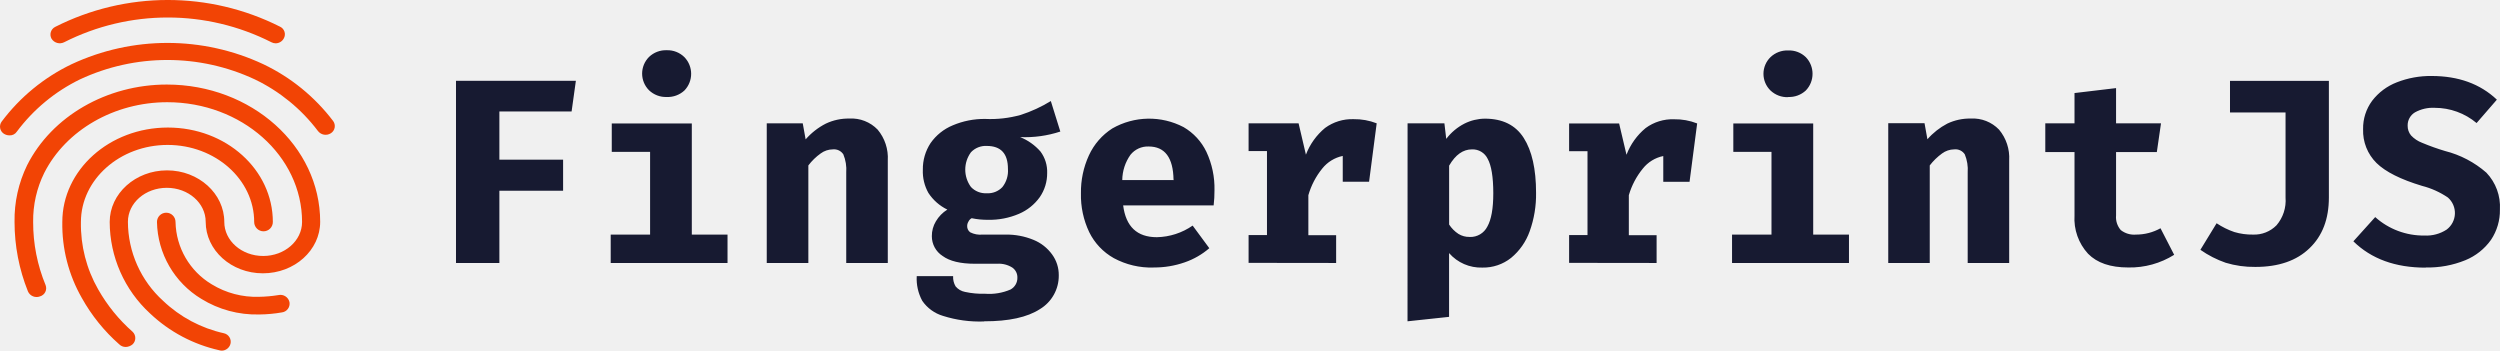
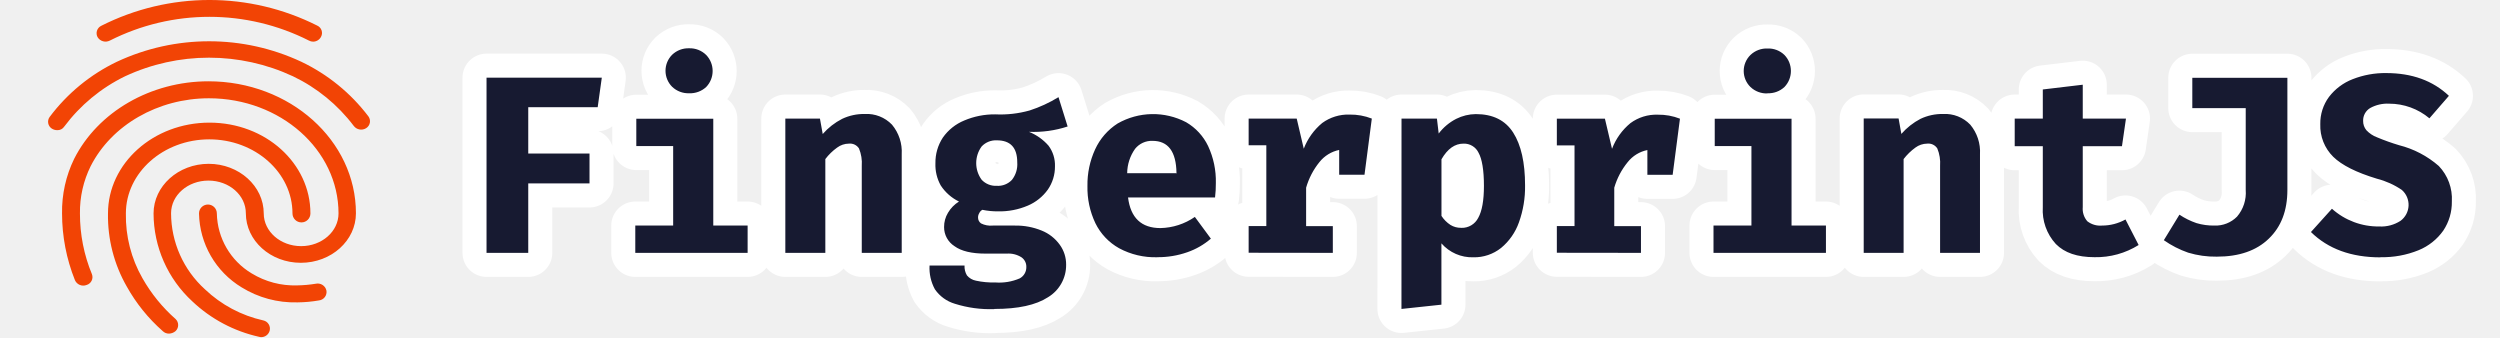
- <svg xmlns="http://www.w3.org/2000/svg" height="63.121" width="450.042" data-name="Layer 1">
-   <path d="M89.897 47.34v-13h11.47v-5.6h-11.47v-8.67h13l.77-5.53h-21.58v32.8zm30.13-29.88a4.42 4.42 0 003.18-1.17 4.32 4.32 0 000-6 4.33 4.33 0 00-3.18-1.25 4.38 4.38 0 00-3.19 1.21 4.24 4.24 0 000 6 4.38 4.38 0 003.19 1.21zm10.94 29.88v-5.11h-6.43v-20h-14.41v5.11h6.9v14.89h-7.09v5.11zm14.55 0V29.78a10.25 10.25 0 012.21-2.15 3.72 3.72 0 012.19-.74 2 2 0 011.9.9 7.19 7.19 0 01.52 3.26v16.29h7.48V28.87a7.91 7.91 0 00-1.82-5.53 6.56 6.56 0 00-5.1-2 9.52 9.52 0 00-4.23.91 12.21 12.21 0 00-3.64 2.84l-.52-2.89h-6.48v25.14zm31.68 10.5c4.4 0 7.73-.72 10-2.19a7 7 0 003.4-6.09 6.24 6.24 0 00-1.19-3.74 7.71 7.71 0 00-3.38-2.65 12.65 12.65 0 00-5-.94h-4.16a4 4 0 01-2.21-.41 1.33 1.33 0 01-.55-1.11 1.52 1.52 0 01.23-.82 1.32 1.32 0 01.58-.61 13.77 13.77 0 002.94.29 13.42 13.42 0 005.58-1.08 8.87 8.87 0 003.74-3 7.53 7.53 0 001.33-4.33 6.11 6.11 0 00-1.2-3.88 9.58 9.58 0 00-3.67-2.6 20.36 20.36 0 007.24-1l-1.71-5.49a25.12 25.12 0 01-5.4 2.49 20.25 20.25 0 01-6.44.73 14.49 14.49 0 00-5.81 1.15 9.11 9.11 0 00-4 3.2 8.49 8.49 0 00-1.39 4.8 7.87 7.87 0 001 4.17 8.51 8.51 0 003.41 3 6.12 6.12 0 00-2.06 2.11 5.08 5.08 0 00-.73 2.67 4.21 4.21 0 001.94 3.57c1.28.94 3.23 1.4 5.82 1.4h4a4.52 4.52 0 012.73.69 2.13 2.13 0 01.91 1.82 2.36 2.36 0 01-1.24 2.13 9.71 9.71 0 01-4.58.76 14.86 14.86 0 01-3.6-.33 2.9 2.9 0 01-1.7-.99 3.26 3.26 0 01-.45-1.85h-6.55a8.31 8.31 0 001 4.45 6.92 6.92 0 003.74 2.71 21.89 21.89 0 007.35 1zm.39-23.05a3.61 3.61 0 01-2.8-1.13 5.28 5.28 0 010-6.25 3.65 3.65 0 012.83-1.14c2.56 0 3.83 1.37 3.83 4.13a4.72 4.72 0 01-1 3.28 3.59 3.59 0 01-2.83 1.11zm30.08 13.36a16.48 16.48 0 005.62-.93 13.51 13.51 0 004.41-2.54l-3-4.07a11.72 11.72 0 01-6.44 2.09q-5.35 0-6.07-5.73h16.29a22 22 0 00.15-2.7 15.5 15.5 0 00-1.45-6.93 10.29 10.29 0 00-4.1-4.45 13.37 13.37 0 00-12.84.23 11.38 11.38 0 00-4.21 4.84 15.79 15.79 0 00-1.44 6.83 15.44 15.44 0 001.49 7 10.82 10.82 0 004.43 4.68 14.17 14.17 0 007.15 1.69zm3.68-15.73h-9.32a8 8 0 011.48-4.56 4 4 0 013.26-1.49c2.93 0 4.43 2 4.49 6zm29.18 14.92v-5h-5v-7.2a13.54 13.54 0 012.5-4.8 6.38 6.38 0 013.69-2.27v4.64h4.74l1.37-10.51a11 11 0 00-4.16-.75 8.23 8.23 0 00-5.13 1.58 11.63 11.63 0 00-3.45 4.81l-1.32-5.64h-9v5h3.31v15.12h-3.31v5zm12.85 10.5l7.48-.8V45.56a7.63 7.63 0 006 2.61 8.06 8.06 0 005.17-1.75 10.94 10.94 0 003.34-4.78 19.54 19.54 0 001.15-6.94q0-6.39-2.22-9.87c-1.48-2.32-3.81-3.47-7-3.47a8.36 8.36 0 00-3.67.89 9.6 9.6 0 00-3.28 2.75l-.33-2.8h-6.63zm11.17-15.19a3.65 3.65 0 01-2-.54 5.74 5.74 0 01-1.68-1.69v-10.6c1.16-2 2.53-2.93 4.12-2.93a3 3 0 012.83 1.72c.64 1.15 1 3.22 1 6.18 0 2.76-.36 4.74-1.07 6a3.42 3.42 0 01-3.15 1.87zm33.67 4.69v-5h-5v-7.2a13.54 13.54 0 012.51-4.78 6.29 6.29 0 013.69-2.27v4.64h4.73l1.37-10.51a10.91 10.91 0 00-4.16-.75 8.15 8.15 0 00-5.11 1.58 11.54 11.54 0 00-3.45 4.81l-1.33-5.64h-9v5h3.31v15.1h-3.31v5zm23.69-29.88a4.4 4.4 0 003.17-1.17 4.32 4.32 0 000-6 4.31 4.31 0 00-3.17-1.21 4.38 4.38 0 00-3.19 1.21 4.19 4.19 0 000 6 4.38 4.38 0 003.19 1.2zm10.94 29.88v-5.11h-6.44v-20h-14.38v5.11h6.87v14.89h-7.1v5.11zm14.54 0V29.78a10.72 10.72 0 012.21-2.15 3.75 3.75 0 012.19-.74 2 2 0 011.91.9 7.19 7.19 0 01.52 3.26v16.29h7.47V28.87a7.91 7.91 0 00-1.82-5.53 6.54 6.54 0 00-5.09-2 9.46 9.46 0 00-4.23.91 12.37 12.37 0 00-3.58 2.82l-.52-2.89h-6.53v25.16zm35.75.81a15 15 0 008.25-2.28l-2.46-4.78a9 9 0 01-4.4 1.14 3.91 3.91 0 01-2.75-.81 3.54 3.54 0 01-.85-2.65v-11.4h7.34l.75-5.17h-8.09v-6.34l-7.48.89v5.45h-5.26v5.17h5.26v11.4a9.33 9.33 0 002.44 6.91c1.63 1.65 4 2.47 7.25 2.47zm22.89-.1q6.25 0 9.73-3.37c2.33-2.23 3.48-5.27 3.48-9.13V14.56h-17.8v5.68h10v15.32a6.86 6.86 0 01-1.63 5 5.64 5.64 0 01-4.23 1.67 11.14 11.14 0 01-3.36-.46 13.66 13.66 0 01-3.19-1.58l-2.92 4.78a18.46 18.46 0 004.55 2.33 17.59 17.59 0 005.33.75zm30.64.1a17.85 17.85 0 007.14-1.31 10.54 10.54 0 004.62-3.67 9.52 9.52 0 001.6-5.45 8.86 8.86 0 00-2.44-6.64 18 18 0 00-7.45-3.9 40.81 40.81 0 01-4.11-1.47 5.28 5.28 0 01-2-1.33 2.67 2.67 0 01-.61-1.75 2.71 2.71 0 011.31-2.4 6.64 6.64 0 013.57-.82 11.7 11.7 0 017.53 2.74l3.65-4.21q-4.5-4.26-11.74-4.26a16.55 16.55 0 00-6.27 1.14 10.22 10.22 0 00-4.44 3.32 8.32 8.32 0 00-1.63 5.11 8.16 8.16 0 002.42 6.1q2.42 2.37 8.19 4.11a14.76 14.76 0 014.66 2.1 3.72 3.72 0 01-.23 5.77 6.65 6.65 0 01-4 1.07 13 13 0 01-8.86-3.32l-3.93 4.36q4.83 4.74 13 4.74zm0 0" fill="#171a31" />
-   <path d="M49.627 7.8a1.62 1.62 0 01-.78-.2 41.29 41.29 0 00-37.29 0 1.75 1.75 0 01-2.28-.63 1.54 1.54 0 01.66-2.13 44.88 44.88 0 0140.45-.05 1.51 1.51 0 01.7 2.13 1.68 1.68 0 01-1.46.88zM1.707 24.37a1.86 1.86 0 01-1-.29 1.52 1.52 0 01-.4-2.2 34.23 34.23 0 0112.58-10.32 40.78 40.78 0 0134.52 0 34.28 34.28 0 0112.56 10.22 1.53 1.53 0 01-.41 2.21 1.74 1.74 0 01-2.34-.43 31.06 31.06 0 00-11.35-9.27 37.2 37.2 0 00-31.47 0 31.26 31.26 0 00-11.37 9.41 1.48 1.48 0 01-1.31.67zm20.93 38.09a1.65 1.65 0 01-1.18-.48 31.66 31.66 0 01-6.72-8.33 26.64 26.64 0 01-3.52-13.69c0-9.37 8.5-17 19-17s18.9 7.6 18.9 17a1.68 1.68 0 01-3.36 0c0-7.65-7-13.87-15.58-13.87s-15.61 6.22-15.61 13.87a23.57 23.57 0 003.11 12.14 29.64 29.64 0 006.2 7.63 1.56 1.56 0 010 2.25 2 2 0 01-1.24.48zm24-5.85a18.86 18.86 0 01-10.38-2.8 16.55 16.55 0 01-8-13.85 1.67 1.67 0 013.34 0 13.39 13.39 0 006.53 11.23 15.37 15.37 0 008.51 2.24 23.94 23.94 0 003.48-.31 1.67 1.67 0 012 1.29 1.59 1.59 0 01-1.38 1.83 25 25 0 01-4 .37zm-6.72 6.51a1.5 1.5 0 01-.44-.07 26.52 26.52 0 01-12.45-6.61 22.44 22.44 0 01-7.28-16.48c0-5.11 4.63-9.29 10.32-9.29s10.31 4.18 10.31 9.29c0 3.36 3.11 6.12 7 6.12s7-2.76 7-6.12c0-11.91-10.89-21.56-24.27-21.56-9.51 0-18.22 5-22.14 12.72a19.37 19.37 0 00-2 8.84 29.57 29.57 0 002.25 11.39 1.53 1.53 0 01-1 2 1.7 1.7 0 01-2.19-.9 33.61 33.61 0 01-2.41-12.49 22.47 22.47 0 012.27-10.23c4.45-8.8 14.33-14.51 25.14-14.51 15.23 0 27.61 11.07 27.61 24.71 0 5.11-4.61 9.27-10.31 9.27s-10.3-4.16-10.3-9.27c0-3.38-3.12-6.12-7-6.12s-7 2.74-7 6.12a19.27 19.27 0 006.34 14.23 23.11 23.11 0 0010.94 5.83 1.57 1.57 0 011.18 1.92 1.64 1.64 0 01-1.57 1.21zm0 0" fill="#f24405" />
+ <svg xmlns="http://www.w3.org/2000/svg" viewBox="0 0 468.042 63.121">
+   <g transform="translate(9 0)">
+     <path stroke="#fff" stroke-width="9" stroke-linejoin="round" paint-order="stroke" fill="#171a31" d="M89.897 47.34v-13h11.47v-5.6h-11.47v-8.67h13l.77-5.53h-21.58v32.8zm30.13-29.88a4.42 4.42 0 003.18-1.17 4.32 4.32 0 000-6 4.33 4.33 0 00-3.18-1.25 4.38 4.38 0 00-3.19 1.21 4.24 4.24 0 000 6 4.38 4.38 0 003.19 1.21zm10.94 29.88v-5.11h-6.43v-20h-14.41v5.11h6.9v14.89h-7.09v5.11zm14.55 0V29.78a10.25 10.25 0 012.21-2.15 3.72 3.72 0 012.19-.74 2 2 0 011.9.9 7.19 7.19 0 01.52 3.26v16.29h7.48V28.87a7.91 7.91 0 00-1.82-5.53 6.56 6.56 0 00-5.1-2 9.52 9.52 0 00-4.23.91 12.21 12.21 0 00-3.64 2.84l-.52-2.89h-6.48v25.14zm31.68 10.5c4.4 0 7.73-.72 10-2.19a7 7 0 003.4-6.09 6.24 6.24 0 00-1.19-3.74 7.71 7.71 0 00-3.38-2.65 12.65 12.65 0 00-5-.94h-4.16a4 4 0 01-2.21-.41 1.33 1.33 0 01-.55-1.11 1.52 1.52 0 01.23-.82 1.32 1.32 0 01.58-.61 13.77 13.77 0 002.94.29 13.42 13.42 0 005.58-1.08 8.87 8.87 0 003.74-3 7.53 7.53 0 001.33-4.33 6.11 6.11 0 00-1.2-3.88 9.58 9.58 0 00-3.67-2.6 20.36 20.36 0 007.24-1l-1.71-5.49a25.12 25.12 0 01-5.4 2.49 20.25 20.25 0 01-6.44.73 14.49 14.49 0 00-5.81 1.15 9.11 9.11 0 00-4 3.2 8.49 8.49 0 00-1.39 4.8 7.87 7.87 0 001 4.17 8.51 8.51 0 003.41 3 6.12 6.12 0 00-2.06 2.11 5.08 5.08 0 00-.73 2.67 4.21 4.21 0 001.94 3.57c1.28.94 3.23 1.4 5.82 1.4h4a4.52 4.52 0 012.73.69 2.13 2.13 0 01.91 1.82 2.36 2.36 0 01-1.24 2.13 9.71 9.71 0 01-4.58.76 14.86 14.86 0 01-3.6-.33 2.9 2.9 0 01-1.7-.99 3.26 3.26 0 01-.45-1.85h-6.55a8.31 8.31 0 001 4.45 6.92 6.92 0 003.74 2.71 21.89 21.89 0 007.35 1zm.39-23.05a3.61 3.61 0 01-2.8-1.13 5.28 5.28 0 010-6.25 3.65 3.65 0 012.83-1.14c2.56 0 3.83 1.37 3.83 4.13a4.72 4.72 0 01-1 3.28 3.59 3.59 0 01-2.83 1.11zm30.08 13.36a16.48 16.48 0 005.62-.93 13.51 13.51 0 004.41-2.54l-3-4.07a11.72 11.72 0 01-6.44 2.09q-5.35 0-6.07-5.73h16.29a22 22 0 00.15-2.7 15.5 15.5 0 00-1.45-6.93 10.29 10.29 0 00-4.1-4.45 13.37 13.37 0 00-12.84.23 11.38 11.38 0 00-4.21 4.84 15.79 15.79 0 00-1.44 6.83 15.44 15.44 0 001.49 7 10.82 10.82 0 004.43 4.68 14.17 14.17 0 007.15 1.69zm3.68-15.73h-9.32a8 8 0 011.48-4.56 4 4 0 013.26-1.49c2.93 0 4.43 2 4.49 6zm29.18 14.92v-5h-5v-7.2a13.54 13.54 0 012.5-4.8 6.38 6.38 0 013.69-2.27v4.64h4.74l1.37-10.51a11 11 0 00-4.16-.75 8.23 8.23 0 00-5.13 1.58 11.63 11.63 0 00-3.45 4.81l-1.32-5.64h-9v5h3.31v15.12h-3.31v5zm12.85 10.5l7.48-.8V45.56a7.63 7.63 0 006 2.61 8.06 8.06 0 005.17-1.75 10.94 10.94 0 003.34-4.78 19.54 19.54 0 001.15-6.94q0-6.39-2.22-9.87c-1.48-2.32-3.81-3.47-7-3.47a8.36 8.36 0 00-3.67.89 9.6 9.6 0 00-3.28 2.75l-.33-2.8h-6.63zm11.17-15.19a3.65 3.65 0 01-2-.54 5.74 5.74 0 01-1.68-1.69v-10.6c1.16-2 2.53-2.93 4.12-2.93a3 3 0 012.83 1.72c.64 1.15 1 3.22 1 6.18 0 2.76-.36 4.74-1.07 6a3.42 3.42 0 01-3.15 1.87zm33.67 4.69v-5h-5v-7.2a13.54 13.54 0 012.51-4.78 6.29 6.29 0 013.69-2.27v4.64h4.73l1.37-10.51a10.91 10.91 0 00-4.16-.75 8.15 8.15 0 00-5.11 1.58 11.54 11.54 0 00-3.45 4.81l-1.33-5.64h-9v5h3.31v15.1h-3.31v5zm23.69-29.88a4.4 4.4 0 003.17-1.17 4.32 4.32 0 000-6 4.31 4.31 0 00-3.17-1.21 4.38 4.38 0 00-3.19 1.21 4.19 4.19 0 000 6 4.38 4.38 0 003.19 1.2zm10.94 29.88v-5.11h-6.44v-20h-14.38v5.11h6.87v14.89h-7.1v5.11zm14.54 0V29.78a10.72 10.72 0 012.21-2.15 3.75 3.75 0 012.19-.74 2 2 0 011.91.9 7.19 7.19 0 01.52 3.26v16.29h7.47V28.87a7.91 7.91 0 00-1.82-5.53 6.54 6.54 0 00-5.09-2 9.46 9.46 0 00-4.23.91 12.37 12.37 0 00-3.58 2.82l-.52-2.89h-6.53v25.16zm35.75.81a15 15 0 008.25-2.28l-2.46-4.78a9 9 0 01-4.4 1.14 3.91 3.91 0 01-2.75-.81 3.54 3.54 0 01-.85-2.65v-11.4h7.34l.75-5.17h-8.09v-6.34l-7.48.89v5.45h-5.26v5.17h5.26v11.4a9.33 9.33 0 002.44 6.91c1.63 1.65 4 2.47 7.25 2.47zm22.89-.1q6.25 0 9.73-3.37c2.33-2.23 3.48-5.27 3.48-9.13V14.56h-17.8v5.68h10v15.32a6.86 6.86 0 01-1.63 5 5.64 5.64 0 01-4.23 1.67 11.14 11.14 0 01-3.36-.46 13.66 13.66 0 01-3.19-1.58l-2.92 4.78a18.46 18.46 0 004.55 2.33 17.59 17.59 0 005.33.75zm30.64.1a17.85 17.85 0 007.14-1.31 10.54 10.54 0 004.62-3.67 9.52 9.52 0 001.6-5.45 8.86 8.86 0 00-2.44-6.64 18 18 0 00-7.45-3.9 40.81 40.81 0 01-4.11-1.47 5.28 5.28 0 01-2-1.33 2.67 2.67 0 01-.61-1.75 2.71 2.71 0 011.31-2.4 6.64 6.64 0 013.57-.82 11.7 11.7 0 017.53 2.74l3.65-4.21q-4.5-4.26-11.74-4.26a16.55 16.55 0 00-6.27 1.14 10.22 10.22 0 00-4.44 3.32 8.32 8.32 0 00-1.63 5.11 8.16 8.16 0 002.42 6.1q2.42 2.37 8.19 4.11a14.76 14.76 0 014.66 2.1 3.72 3.72 0 01-.23 5.77 6.65 6.65 0 01-4 1.07 13 13 0 01-8.86-3.32l-3.93 4.36q4.83 4.74 13 4.74zm0 0" />
+     <path fill="#f24405" d="M49.627 7.8a1.62 1.62 0 01-.78-.2 41.29 41.29 0 00-37.29 0 1.75 1.75 0 01-2.28-.63 1.54 1.54 0 01.66-2.13 44.88 44.88 0 0140.45-.05 1.51 1.51 0 01.7 2.13 1.68 1.68 0 01-1.46.88zM1.707 24.37a1.86 1.86 0 01-1-.29 1.52 1.52 0 01-.4-2.2 34.23 34.23 0 0112.58-10.32 40.78 40.78 0 0134.52 0 34.28 34.28 0 0112.56 10.22 1.53 1.53 0 01-.41 2.21 1.74 1.74 0 01-2.34-.43 31.06 31.06 0 00-11.35-9.27 37.2 37.2 0 00-31.47 0 31.26 31.26 0 00-11.37 9.41 1.48 1.48 0 01-1.31.67zm20.93 38.09a1.65 1.65 0 01-1.18-.48 31.66 31.66 0 01-6.72-8.33 26.64 26.64 0 01-3.52-13.69c0-9.37 8.5-17 19-17s18.9 7.6 18.9 17a1.68 1.68 0 01-3.36 0c0-7.65-7-13.87-15.58-13.87s-15.61 6.22-15.61 13.87a23.57 23.57 0 003.11 12.14 29.64 29.64 0 006.2 7.63 1.56 1.56 0 010 2.25 2 2 0 01-1.24.48zm24-5.85a18.86 18.86 0 01-10.38-2.8 16.55 16.55 0 01-8-13.85 1.67 1.67 0 013.34 0 13.39 13.39 0 006.53 11.23 15.37 15.37 0 008.51 2.24 23.94 23.94 0 003.48-.31 1.67 1.67 0 012 1.29 1.59 1.59 0 01-1.38 1.83 25 25 0 01-4 .37zm-6.72 6.51a1.5 1.5 0 01-.44-.07 26.52 26.52 0 01-12.45-6.61 22.44 22.44 0 01-7.28-16.48c0-5.11 4.63-9.29 10.32-9.29s10.31 4.18 10.31 9.29c0 3.36 3.11 6.12 7 6.12s7-2.76 7-6.12c0-11.91-10.89-21.56-24.27-21.56-9.51 0-18.22 5-22.14 12.72a19.37 19.37 0 00-2 8.84 29.57 29.57 0 002.25 11.39 1.53 1.53 0 01-1 2 1.7 1.7 0 01-2.19-.9 33.61 33.61 0 01-2.41-12.49 22.47 22.47 0 012.27-10.23c4.45-8.8 14.33-14.51 25.14-14.51 15.23 0 27.61 11.07 27.61 24.71 0 5.11-4.61 9.27-10.31 9.27s-10.3-4.16-10.3-9.27c0-3.38-3.12-6.12-7-6.12s-7 2.74-7 6.12a19.27 19.27 0 006.34 14.23 23.11 23.11 0 0010.94 5.83 1.57 1.57 0 011.18 1.92 1.64 1.64 0 01-1.57 1.21zm0 0" />
+   </g>
</svg>
